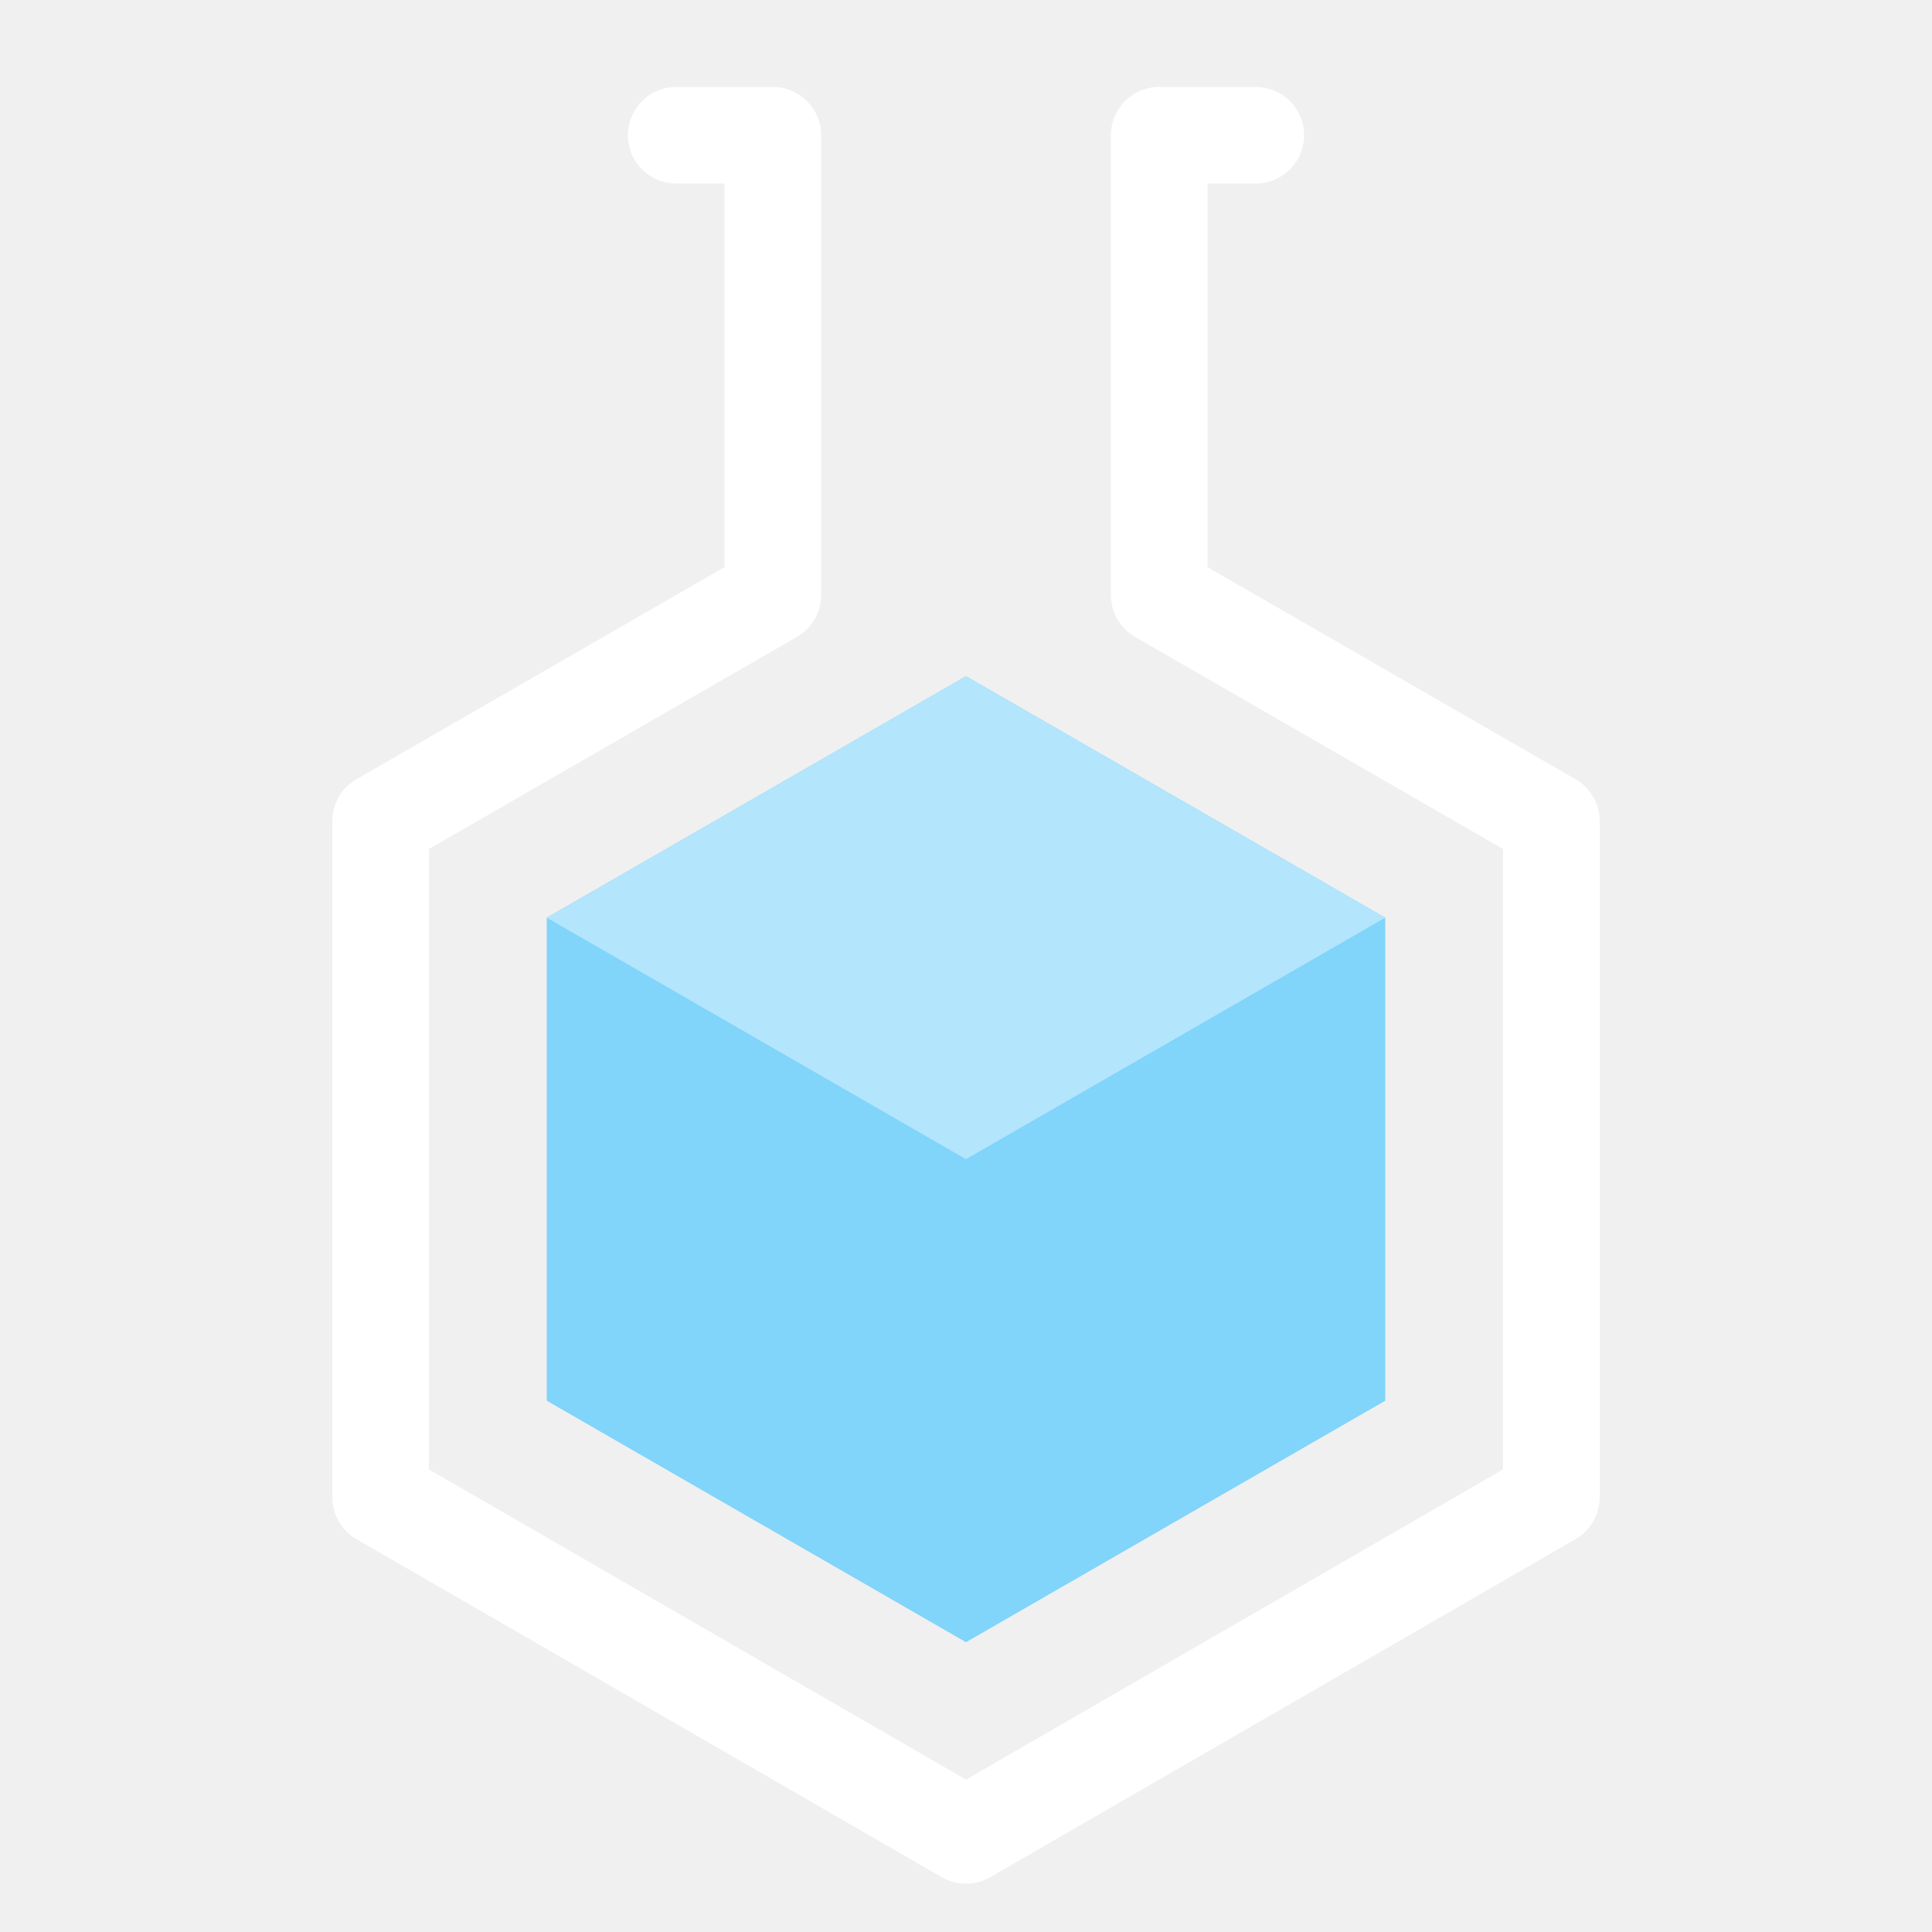
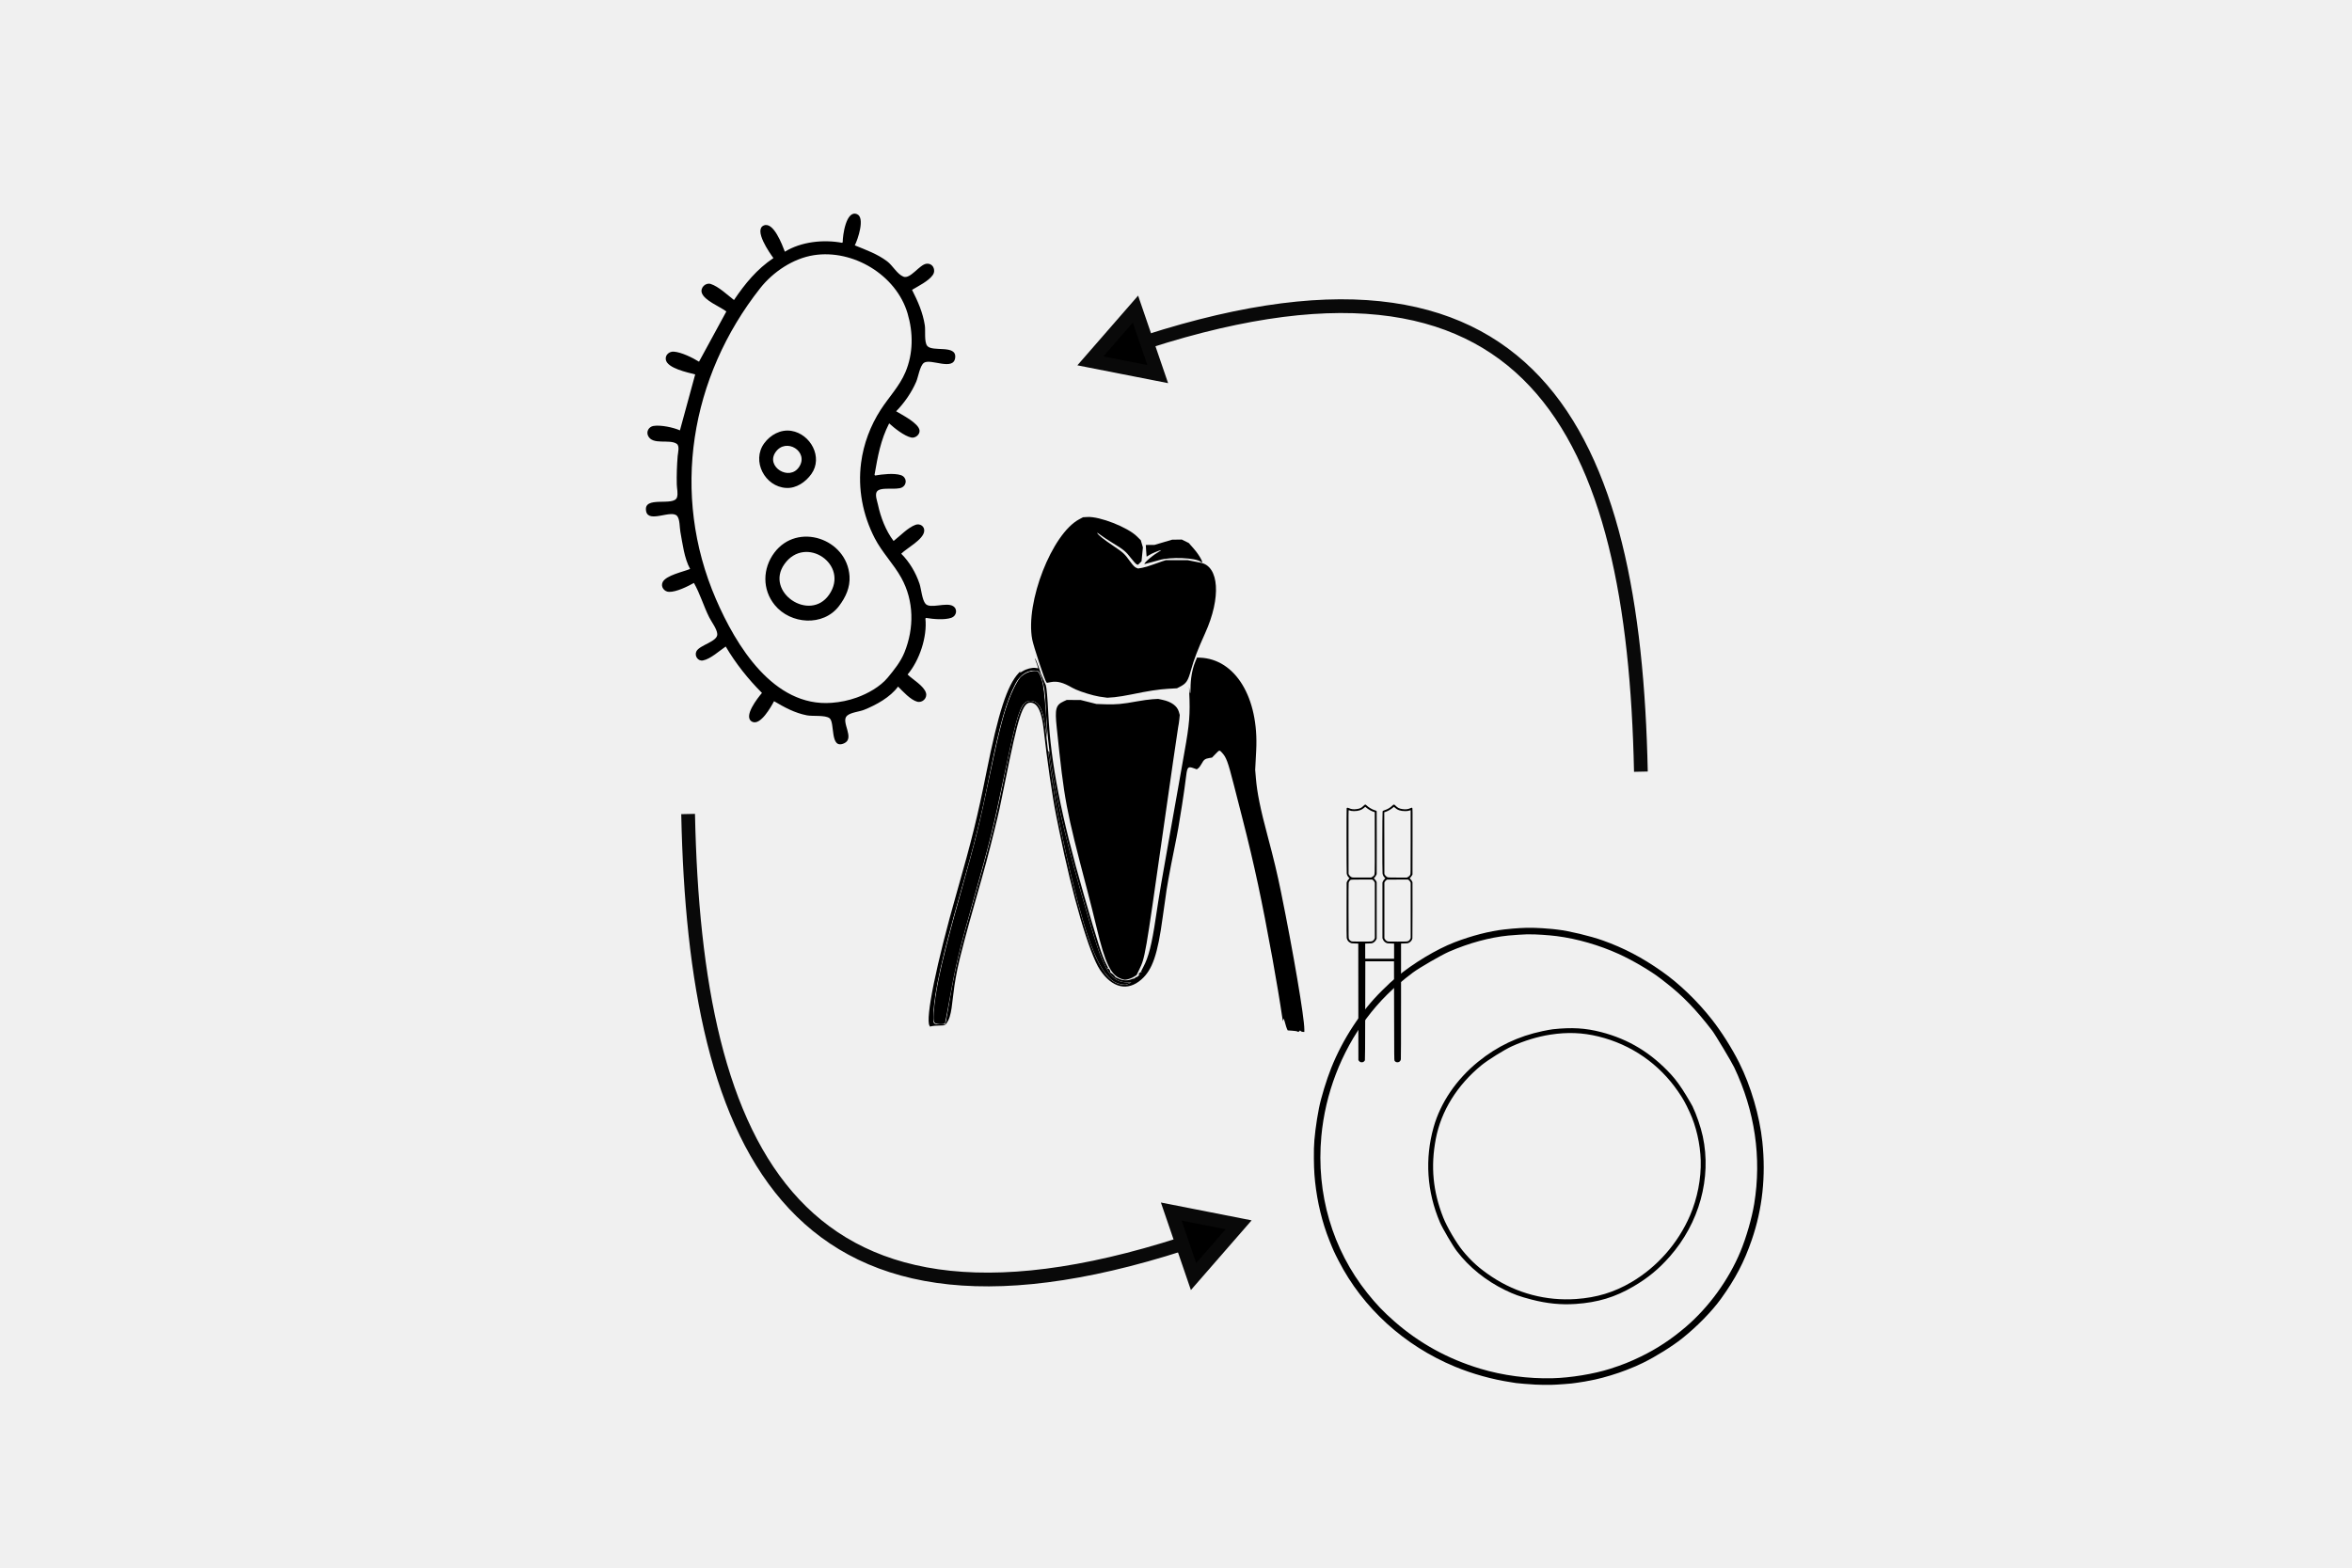
- <svg xmlns="http://www.w3.org/2000/svg" viewBox="-50 -50 100 100" style="overflow: visible">
-   <style>
-   circle {
-     animation: float 2s ease-out forwards infinite,
-     fade 2s ease-out forwards infinite;
-   }
-   circle:nth-of-type(1) {
-     animation-delay: 0.1s;
-   }
-   circle:nth-of-type(2) {
-     animation-delay: 0.4s;
-   }
-   circle:nth-of-type(3) {
-     animation-delay: 1.1s;
-   }
-   @keyframes float {
-     50% {
-       transform: translateY(0);
-     }
-     100% {
-       transform: translateY(-45px);
-     }
-   }
-   @keyframes fade {
-     75% {
-       opacity: 1;
-     }
-     100% {
-       opacity: 0;
-     }
-   }
-   </style>
-   <circle fill="#b3e5fc" cx="0" cy="0" r="3" />
-   <circle fill="#b3e5fc" cx="0" cy="0" r="3" />
-   <circle fill="#b3e5fc" cx="0" cy="0" r="3" />
-   <path fill="#81d4fa" d="       M 0.0 -15.0       L -21.7 -2.5       L -21.7 22.5       L -0.0 35.0       L 21.7 22.5       L 21.7 -2.5       z     " />
-   <path fill="#b3e5fc" d="       M 0.0 -15.0       L -21.7 -2.5       L 0 10       L 21.7 -2.5       z     " />
-   <path fill="none" stroke="#ffffff" stroke-width="5" stroke-linecap="round" stroke-linejoin="round" d="       M -15 -43       L -10 -43       L -10 -19.2       L -30.3 -7.5       L -30.3 27.5       L -0 45       L 30.3 27.5       L 30.3 -7.5       L 10 -19.2       L 10 -43       L 15 -43     " />
+ <svg xmlns="http://www.w3.org/2000/svg" xmlns:xlink="http://www.w3.org/1999/xlink" version="1.1" id="svg9" width="1500" height="1000" viewBox="0 0 1500 1000" xml:space="preserve">
+   <defs id="defs13">
+     <linearGradient id="linearGradient100793">
+       <stop style="stop-color:#000000;stop-opacity:0;" offset="1" id="stop100791" />
+       <stop style="stop-color:#000000;stop-opacity:1;" offset="1" id="stop100789" />
+     </linearGradient>
+     <linearGradient id="linearGradient98759">
+       <stop style="stop-color:#000000;stop-opacity:1;" offset="0" id="stop98755" />
+       <stop style="stop-color:#000000;stop-opacity:0;" offset="0" id="stop98757" />
+     </linearGradient>
+     <marker style="overflow:visible" id="EmptyTriangleIn" refX="0" refY="0" orient="auto-start-reverse" markerWidth="5.824" markerHeight="6.733" viewBox="0 0 5.824 6.733" preserveAspectRatio="xMidYMid">
+       <path transform="scale(0.5)" style="fill:context-fill;fill-rule:evenodd;stroke:context-stroke;stroke-width:2" d="M 5.77,0 -2.88,5 V -5 Z" id="path153" />
+     </marker>
+     <linearGradient id="linearGradient87693">
+       <stop style="stop-color:#073144;stop-opacity:1;" offset="0" id="stop87691" />
+     </linearGradient>
+     <linearGradient xlink:href="#linearGradient98759" id="linearGradient98761" x1="159.378" y1="93.015" x2="368.829" y2="93.015" gradientUnits="userSpaceOnUse" />
+     <marker style="overflow:visible" id="EmptyTriangleIn-2" refX="0" refY="0" orient="auto-start-reverse" markerWidth="5.824" markerHeight="6.733" viewBox="0 0 5.824 6.733" preserveAspectRatio="xMidYMid">
+       <path transform="scale(0.5)" style="fill:context-fill;fill-rule:evenodd;stroke:context-stroke;stroke-width:2" d="M 5.77,0 -2.88,5 V -5 Z" id="path153-4" />
+     </marker>
+     <linearGradient xlink:href="#linearGradient100793" id="linearGradient100700" gradientUnits="userSpaceOnUse" x1="159.378" y1="93.015" x2="368.829" y2="93.015" gradientTransform="rotate(180,205.1352,188.208)" />
+   </defs>
+   <g id="g15">
+     <g id="g101662" transform="matrix(1.96604,0,0,1.96604,375.1706,116.6223)" style="stroke-width:1;stroke-dasharray:none">
+       <g id="g91144" transform="matrix(0.1963657,0,0,0.1963657,255.4635,158.5474)" style="fill:#000000;fill-opacity:1;stroke-width:5.092;stroke-dasharray:none">
+         <path style="fill:#000000;fill-opacity:1;stroke-width:5.092;stroke-dasharray:none" d="m -372.05,-180.137 c 3.575,-0.819 9.984,-2.58 14.242,-3.913 18.023,-5.641 60.42,-3.966 68.457,2.705 6.971,5.785 -1.329,-10.137 -11.079,-21.253 l -8.522,-9.717 -5.799,-2.848 -5.799,-2.848 -8,0.123 -8,0.123 -14.5,4.301 -14.5,4.301 -7.208,0.058 -7.208,0.058 0.597,9.517 c 0.328,5.235 0.673,9.618 0.765,9.741 0.092,0.123 1.908,-0.959 4.035,-2.405 3.773,-2.564 17.482,-8.319 19.816,-8.319 0.644,0 -1.972,1.835 -5.814,4.077 -10.746,6.273 -26.778,21.156 -19.984,18.552 1.1,-0.422 4.925,-1.437 8.5,-2.256 z" id="path88457" />
+         <path style="fill:#000000;fill-opacity:1;stroke-width:5.092;stroke-dasharray:none" d="m -431.55,42.455 c 6.05,-0.568 18.65,-2.626 28,-4.574 27.297,-5.686 44.989,-8.404 60.543,-9.301 l 14.543,-0.839 4.306,-2.197 c 11.299,-5.764 13.866,-9.614 19.087,-28.627 4.566,-16.627 11.144,-33.737 23.141,-60.191 26.653,-58.773 23.241,-110.842 -7.633,-116.487 -1.643,-0.3 -7.037,-1.356 -11.987,-2.346 l -9,-1.8 -18,-0.039 -18,-0.039 -6,1.858 c -3.3,1.022 -10.627,3.607 -16.282,5.745 -5.655,2.138 -13.355,4.414 -17.11,5.058 l -6.827,1.171 -3.276,-1.357 c -2.169,-0.898 -5.265,-4.085 -9.16,-9.429 -10.192,-13.982 -11.485,-15.197 -28.096,-26.391 -16.588,-11.178 -24.961,-17.841 -26.844,-21.36 -0.609,-1.138 1.625,0.124 5.269,2.977 3.479,2.723 12.357,8.612 19.729,13.085 18.629,11.307 22.198,14.249 30.681,25.302 4.088,5.327 8.386,9.987 9.549,10.357 l 2.116,0.671 2.908,-2.908 2.908,-2.908 1.128,-11.448 1.128,-11.448 -1.738,-5.92 -1.738,-5.92 -6.173,-6.151 c -15.365,-15.312 -61.79,-33.531 -82.227,-32.27 l -7.055,0.435 -6.396,3.409 c -44.939,23.952 -89.118,136.989 -77.538,198.391 2.106,11.166 20.975,68.356 23.33,70.712 l 1.067,1.067 6.615,-1.248 c 10.263,-1.936 20.031,0.64 34.772,9.17 6.825,3.95 21.155,9.095 35.61,12.785 6.627,1.692 10.998,2.447 22.65,3.911 0.55,0.069 5.95,-0.339 12,-0.907 z" id="path88455" />
+         <path style="fill:#000000;fill-opacity:1;stroke-width:5.092;stroke-dasharray:none" d="m -409.198,508.428 c 2.723,-0.584 6.995,-2.358 9.493,-3.942 l 4.542,-2.88 4.018,-8.308 c 10.079,-20.839 9.976,-20.244 39.15,-225.151 13.246,-93.037 24.694,-172.082 25.439,-175.657 0.745,-3.575 1.665,-9.695 2.045,-13.6 l 0.69,-7.1 -1.571,-5.404 c -2.747,-9.448 -12.385,-16.45 -26.912,-19.551 l -7.246,-1.547 -9.5,0.569 c -5.225,0.313 -16.7,1.895 -25.5,3.516 -23.919,4.406 -34.823,5.421 -51.862,4.828 l -15.138,-0.527 -13,-3.274 -13,-3.274 -11.5,-0.061 -11.5,-0.061 -4.963,2.281 c -13.136,6.037 -14.811,12.285 -11.583,43.205 12.814,122.737 14.7,132.784 50.572,269.5 4.762,18.15 11.541,45.15 15.064,60 14.375,60.588 24.018,80.534 41.583,86.016 5.448,1.7 4.834,1.676 10.679,0.422 z" id="path88453" />
+         <path style="fill:#000000;fill-opacity:1;stroke-width:5.092;stroke-dasharray:none" d="m -151.423,558.239 c -0.865,-3.987 -3.583,-19.175 -6.04,-33.75 -17.929,-106.368 -32.558,-178.349 -52.7,-259.309 -4.9,-19.695 -9.772,-39.045 -10.827,-43 -1.055,-3.955 -5.364,-20.691 -9.577,-37.191 -9.531,-37.332 -13.105,-46.715 -20.964,-55.048 l -3.256,-3.452 h -3.05 c -4.61,0 -5.867,0.778 -9.563,5.923 l -3.396,4.727 -6.822,1.683 c -8.029,1.981 -10.86,4.286 -14.07,11.449 -2.818,6.291 -4.09,6.945 -9.386,4.826 -5.855,-2.343 -9.47,-2.069 -11.799,0.892 -2.996,3.808 -3.053,3.312 -0.954,-8.25 2.308,-12.714 1.361,-11.388 8.868,-12.414 10.442,-1.428 15.272,-5.921 16.574,-15.416 0.757,-5.523 3.923,-9.42 7.654,-9.42 6.458,0 9.807,-5.64 10.782,-18.159 0.993,-12.747 3.75,-17.875 9.583,-17.826 3.492,0.029 4.658,1.778 5.404,8.102 1.216,10.314 4.677,11.425 12.101,3.883 9.728,-9.883 15.964,-3.719 10.311,10.192 -4.368,10.75 -2.771,14.808 5.829,14.808 h 4.671 l 2.125,2.125 2.125,2.125 -0.49,6.625 c -0.27,3.644 -2.171,13.311 -4.225,21.483 l -3.735,14.858 1.203,4.295 c 0.7,2.499 2.659,5.695 4.685,7.642 6.734,6.471 7.4,9.739 4.758,23.346 -2.114,10.885 -1.36,14.689 6.045,30.5 7.961,16.999 8.332,18.405 9.498,36 1.048,15.818 2.633,23.348 6.534,31.045 1.397,2.756 3.672,9.267 5.056,14.467 1.384,5.2 3.733,12.05 5.219,15.221 l 2.702,5.766 0.043,17 0.043,17 2.848,8.5 2.848,8.5 0.66,17.5 0.66,17.5 3.8,9 c 7.649,18.115 8.023,20.213 10.587,59.5 1.156,17.715 2.538,23.816 8.069,35.623 4.761,10.163 5.887,14.708 5.915,23.877 0.013,4.169 0.884,9.909 2.153,14.193 2.623,8.85 2.2,10.307 -2.994,10.307 h -3.931 z" id="path88451" />
+         <path style="fill:#000000;fill-opacity:1;stroke-width:5.092;stroke-dasharray:none" d="m -126.25,594.289 1.2,-1.2 1.2,1.2 c 0.66,0.66 2.235,1.2 3.5,1.2 h 2.3 l -10e-4,-4.25 c -0.006,-19.833 -18.289,-127.43 -38.616,-227.25 -6.045,-29.684 -11.966,-54.479 -21.733,-91 -12.304,-46.011 -17.676,-72.432 -19.723,-97.005 l -1.125,-13.511 1.673,-32.242 c 4.519,-87.101 -34.412,-151.067 -93.169,-153.084 l -4.601,-0.158 -2.735,6.617 c -5.215,12.615 -7.946,27.984 -7.961,44.8 -0.009,10.226 -1.154,9.846 -2.117,-0.703 -0.387,-4.243 -0.409,-1.414 -0.047,6.286 1.725,36.763 0.441,52.889 -7.881,99 -2.68,14.85 -7.16,40.275 -9.956,56.5 -2.796,16.225 -9.549,54.25 -15.007,84.5 -11.329,62.787 -17.34,98.429 -22.516,133.5 -6.396,43.344 -11.809,64.652 -20.532,80.827 -4.329,8.027 -4.545,8.633 -2.701,7.572 0.726,-0.418 0.901,-0.338 0.417,0.191 -0.458,0.501 -0.974,0.685 -1.145,0.41 -0.451,-0.723 -4.522,3.128 -4.522,4.277 0,0.532 0.787,0.367 1.75,-0.367 0.963,-0.734 0.481,0.056 -1.07,1.755 -1.551,1.699 -3.576,3.032 -4.5,2.962 -0.924,-0.07 -1.6,0.339 -1.502,0.908 0.098,0.57 -0.577,1.088 -1.5,1.151 -0.923,0.064 -3.704,0.88 -6.179,1.814 -5.752,2.171 -14.049,1.535 -20.072,-1.538 -2.435,-1.242 -4.54,-2.192 -4.678,-2.111 -0.138,0.081 -0.274,-0.055 -0.303,-0.303 -0.128,-1.089 -6.325,-7.049 -7.331,-7.049 -0.613,0 -1.117,-0.675 -1.12,-1.5 -0.009,-2.24 -2.467,-6.136 -3.478,-5.512 -0.484,0.299 -1.206,0.018 -1.604,-0.626 -0.452,-0.731 -0.29,-0.903 0.431,-0.457 1.747,1.08 1.453,0.215 -2.252,-6.62 -6.463,-11.923 -14.272,-36.173 -36.962,-114.784 -37.68,-130.548 -54.402,-215.961 -58.633,-299.5 -1.288,-25.433 -2.699,-41.97 -3.925,-46 l -10.242,-23.935 -1.651,-0.327 -2.106,-0.782 1.904,2.031 c 4.421,4.718 8.781,24.194 9.913,31.635 0.534,3.507 1.257,13.127 1.607,21.377 4.39,103.379 22.182,190.434 75.581,369.814 21.979,73.831 32.96,90.326 60.564,90.972 l 5.6,0.131 -4.372,1.877 -4.372,1.877 -5.585,-0.387 c -32.449,-2.248 -56.398,-54.876 -88.865,-195.283 -7.554,-32.669 -8.976,-39.178 -13.49,-61.759 -7.212,-36.079 -12.784,-68.952 -17.501,-103.241 -4.068,-29.576 -4.739,-34.961 -7.044,-56.52 -3.907,-36.546 -11.483,-51.98 -25.516,-51.98 -15.577,0 -22.424,20.453 -45.358,135.5 -12.424,62.321 -24.559,111.016 -47.6,191 -23.713,82.317 -32.053,117.295 -41.61,174.5 -2.159,12.925 -4.416,25.893 -5.014,28.818 l -1.651,4.856 -8.602,-0.243 c -11.409,-0.322 -10.889,-0.045 -10.31,-17.431 1.179,-35.39 14.722,-95.972 45.158,-202 23.345,-81.327 33.182,-121.299 48.109,-195.5 16.394,-81.491 27.085,-118.979 42.172,-147.881 8.027,-15.377 21.571,-23.649 34.691,-21.187 l 3.61,0.677 1.949,3.196 c 1.072,1.758 1.95,2.663 1.952,2.011 0.007,-2.245 -8.216,-24.818 -9.555,-26.23 -0.738,-0.778 -0.272,1.247 1.036,4.5 1.308,3.253 2.7,7.213 3.092,8.799 l 0.714,2.885 -4.392,-0.652 c -5.642,-0.838 -14.866,1.507 -21.142,5.373 -4.831,2.976 -5.742,2.98 -3.5,0.012 0.688,-0.91 -0.684,0.405 -3.049,2.921 -19.051,20.278 -33.693,65.394 -53.591,165.126 -14.283,71.589 -24.023,111.071 -48.59,196.95 -33.8,118.156 -52.423,209.341 -45.111,220.887 l 0.878,1.387 2.856,-0.813 c 1.571,-0.447 7.021,-0.871 12.112,-0.942 10.515,-0.146 10.535,-0.158 13.161,-7.557 l -2.568,5.561 0.264,-0.339 c -0.261,0.335 3.911,-3.278 6.717,-12.727 5.255,-17.692 3.729,-35.298 12.7,-78.956 3.957,-19.257 15.16,-61.662 29.987,-113.5 15.504,-54.205 20.908,-74.309 31.32,-116.511 7.703,-31.222 8.61,-35.357 17.659,-80.489 21.277,-106.118 28.597,-128.979 41.304,-128.996 11.756,-0.016 18.873,14.275 22.158,44.496 5.277,48.543 14.356,111.199 20.576,142 0.555,2.75 2.781,13.775 4.946,24.5 21.796,107.974 49.918,204.088 67.4,230.363 20.032,30.105 45.654,36.111 68.443,16.041 18.229,-16.054 26.927,-41.411 35.129,-102.404 1.146,-8.525 2.497,-17.975 3.002,-21 0.505,-3.025 1.21,-7.975 1.568,-11 1.814,-15.342 6.608,-42.012 14.827,-82.5 5.638,-27.77 7.43,-37.895 12.657,-71.5 2.897,-18.625 4.62,-30.838 6.849,-48.559 1.755,-13.951 3.099,-15.36 11.754,-12.318 l 5.73,2.014 2.58,-1.893 c 1.419,-1.041 3.945,-4.496 5.614,-7.677 3.297,-6.285 5.576,-7.943 12.467,-9.069 l 4.5,-0.735 5.671,-5.881 c 6.626,-6.873 6.532,-6.849 10.476,-2.631 7.429,7.945 9.999,14.849 19.821,53.251 4.22,16.5 10.838,42.374 14.707,57.499 19.268,75.33 31.643,133.201 49.29,230.5 5.734,31.615 13.268,76.757 15.521,93 0.992,7.15 1.851,11.223 1.909,9.05 0.142,-5.301 1.521,-3.599 3.527,4.352 0.888,3.521 2.174,7.571 2.856,9 l 1.241,2.598 7.705,0.547 c 4.238,0.301 8.021,0.864 8.407,1.25 1,1 1.797,0.875 3.169,-0.497 z" id="path88449" />
+         <path style="fill:#000000;fill-opacity:1;stroke-width:5.092;stroke-dasharray:none" d="m -728.486,580.454 c -2.407,-2.407 -2.534,-7.805 -0.634,-27.038 3.681,-37.258 15.666,-88.489 44.996,-192.344 23.342,-82.65 30.692,-112.573 47.109,-191.776 16.485,-79.531 25.598,-112.729 38.348,-139.69 3.683,-7.789 8.684,-16.425 11.113,-19.191 5.622,-6.404 15.419,-11.028 23.395,-11.045 5.807,-0.012 6.209,0.224 8.702,5.112 6.228,12.207 8.664,31.686 12.161,97.211 0.582,10.907 0.483,10.474 -2.578,-11.317 -4.219,-30.032 -11.307,-42.104 -24.72,-42.104 -15.726,0 -21.41,16.269 -44.068,126.15 -16.659,80.785 -23.888,110.001 -50.06,202.314 -23.445,82.694 -29.728,108.941 -40.113,167.555 -3.491,19.707 -6.676,36.36 -7.076,37.008 -1.268,2.052 -14.345,1.385 -16.575,-0.845 z" id="path90783" />
+         <path style="fill:#000000;fill-opacity:1;stroke-width:5.092;stroke-dasharray:none" d="m -416.261,517.254 c -8.193,-0.615 -14.061,-2.848 -20.074,-7.639 -2.889,-2.302 -8.087,-7.786 -10.736,-11.327 -16.534,-22.101 -32.148,-64.729 -50.408,-137.622 -20.09,-80.196 -32.08,-142.108 -42.506,-219.481 -0.627,-4.65 -1.139,-8.669 -1.139,-8.93 0,-0.31 0.325,-0.475 0.935,-0.475 0.886,0 0.946,0.088 1.15,1.69 0.838,6.597 3.945,27.687 5.155,34.997 9.83,59.349 26.648,127.814 56.204,228.807 15.377,52.544 21.499,70.748 29.072,86.452 4.732,9.811 8.725,15.8 13.71,20.56 3.325,3.175 4.967,4.321 8.763,6.114 4.796,2.265 8.452,3.014 17.678,3.624 l 3.461,0.229 -2.978,1.255 c -4.966,2.093 -4.627,2.021 -8.288,1.747 z" id="path90785" />
+         <path style="fill:#000000;fill-opacity:1;stroke-width:5.092;stroke-dasharray:none" d="m -723.85,581.812 c -3.207,-0.625 -4.536,-1.337 -5.318,-2.85 -2.654,-5.132 0.574,-36.328 7.151,-69.116 6.685,-33.328 16.195,-70.35 38.901,-151.449 23.325,-83.307 28.849,-105.816 45.961,-187.277 16.296,-77.578 23.708,-105.826 34.678,-132.172 4.754,-11.417 11.164,-23.458 14.943,-28.069 3.08,-3.759 8.577,-7.411 14.325,-9.516 4.066,-1.489 11.756,-2.111 14.101,-1.139 2.699,1.118 6.653,10.716 8.627,20.938 2.484,12.869 5.609,48.738 6.601,75.776 l 0.234,6.372 -1.568,-10.24 c -1.948,-12.723 -3.445,-19.941 -5.289,-25.501 -3.211,-9.685 -7.352,-15.501 -12.824,-18.012 -2.47,-1.133 -3.373,-1.298 -7.15,-1.306 -5.395,-0.011 -7.569,0.933 -11.075,4.806 -8.444,9.331 -14.907,32.68 -32.618,117.836 -18.1,87.029 -23.396,108.505 -50.507,204.799 -24.301,86.312 -28.773,104.933 -40.06,166.797 -2.74,15.019 -5.499,29.843 -6.13,32.944 -0.632,3.101 -1.148,5.702 -1.148,5.781 0,0.079 -0.768,0.357 -1.707,0.618 -2.006,0.557 -7.218,0.547 -10.126,-0.02 z" id="path90856" />
+       </g>
+       <path style="fill:#000000;fill-opacity:1;stroke:none;stroke-width:1.03;stroke-dasharray:none" d="M 74.497,9.537 C 68.944,13.286 65.053,18.038 61.327,23.556 c -2.202,-1.706 -5.105,-4.493 -7.763,-5.361 -1.708,-0.558 -3.554,1.237 -2.988,2.966 0.851,2.597 6.103,4.6 8.201,6.218 l -9.134,16.781 c -2.183,-1.345 -5.814,-3.148 -8.392,-3.357 -1.488,-0.121 -2.935,1.044 -2.707,2.623 0.427,2.949 7.419,4.35 9.824,4.982 l -5.098,18.693 c -2.204,-0.979 -6.419,-1.869 -8.828,-1.478 -1.513,0.246 -2.48,1.801 -1.843,3.235 1.476,3.321 7.103,1.053 9.581,2.725 1.085,0.732 0.417,3.031 0.331,4.105 -0.252,3.15 -0.365,6.3 -0.295,9.46 0.029,1.343 0.484,3.032 0.069,4.336 -1.022,3.206 -11.415,-0.78 -10.302,4.669 0.823,4.029 8.393,-0.652 10.33,1.536 0.958,1.081 0.839,3.871 1.096,5.26 0.741,4.01 1.287,8.845 3.259,12.46 -2.254,0.942 -8.064,2.112 -9.176,4.41 -0.742,1.535 0.53,3.205 2.146,3.244 2.462,0.059 6.178,-1.8 8.305,-2.981 2.05,3.594 3.239,7.75 5.098,11.47 0.772,1.545 2.61,3.893 2.706,5.618 0.142,2.56 -5.968,3.628 -6.991,5.797 -0.702,1.488 0.54,3.329 2.206,3.011 2.518,-0.481 5.493,-3.231 7.602,-4.655 3.313,5.628 7.495,10.894 12.108,15.506 -1.357,1.598 -6.469,8.001 -3.27,9.624 2.75,1.396 6.286,-4.952 7.306,-6.863 3.531,2.079 6.913,3.938 10.991,4.727 1.916,0.37 6.058,-0.156 7.541,0.956 1.901,1.426 0.003,10.616 4.894,8.379 3.738,-1.71 -1.306,-7.223 0.974,-9.221 1.269,-1.112 4.084,-1.321 5.673,-1.957 4.009,-1.606 8.757,-4.196 11.349,-7.769 1.622,1.612 4.144,4.442 6.395,5.051 1.718,0.464 3.446,-1.179 2.933,-2.933 -0.696,-2.383 -4.435,-4.448 -6.141,-6.154 3.976,-4.683 6.602,-12.583 5.948,-18.693 l 0.212,-0.212 c 2.394,0.415 6.128,0.753 8.458,-0.037 1.721,-0.584 2.216,-2.878 0.579,-3.901 -2.258,-1.413 -7.607,1.023 -9.195,-0.758 -1.179,-1.323 -1.436,-4.984 -2.02,-6.72 -1.25,-3.715 -3.334,-7.259 -6.107,-10.036 1.887,-1.884 7.355,-4.689 7.672,-7.503 0.187,-1.664 -1.417,-2.688 -2.899,-2.149 -2.567,0.934 -5.167,3.733 -7.322,5.404 -2.624,-3.441 -4.343,-7.976 -5.237,-12.181 -0.237,-1.115 -0.987,-3.07 -0.443,-4.159 1.008,-2.016 6.666,-0.47 8.561,-1.596 1.742,-1.035 1.482,-3.415 -0.427,-4.054 -2.291,-0.768 -6.258,-0.297 -8.614,0.111 l -0.212,-0.212 c 1.083,-6.18 1.992,-11.521 4.886,-17.206 1.72,1.577 5.101,4.27 7.415,4.738 1.311,0.265 2.854,-0.961 2.743,-2.336 -0.196,-2.42 -5.916,-5.285 -7.822,-6.438 2.724,-2.769 5.156,-6.299 6.702,-9.867 0.663,-1.531 1.236,-5.396 2.583,-6.332 2.24,-1.558 9.924,2.874 10.44,-1.719 0.504,-4.485 -7.605,-1.782 -9.342,-3.937 -1.07,-1.327 -0.535,-5.125 -0.8,-6.847 -0.661,-4.288 -2.324,-8.044 -4.273,-11.871 2.1,-1.27 5.526,-2.929 6.933,-4.962 1.154,-1.666 0.012,-4.047 -2.151,-3.754 -2.349,0.318 -5.335,5.22 -7.66,4.308 -2.069,-0.812 -3.628,-3.77 -5.435,-5.123 -3.35,-2.508 -6.988,-3.765 -10.805,-5.338 0.99,-1.916 3.512,-9.29 0.731,-10.422 -3.655,-1.487 -4.801,7.241 -4.767,9.36 l -0.212,0.212 c -6.208,-1.166 -13.656,-0.395 -19.117,2.974 -0.867,-2.245 -3.801,-10.197 -7.073,-8.753 -3.356,1.481 1.874,9.027 3.249,10.878 M 70.097,19.581 C 74.386,14.144 81.096,9.653 87.983,8.579 101.108,6.533 115.511,15.185 119.31,28.023 c 1.913,6.465 1.926,13.385 -0.727,19.652 -1.995,4.711 -5.526,8.312 -8.26,12.557 -3.435,5.334 -5.712,11.38 -6.537,17.678 -1.139,8.701 0.544,17.452 4.558,25.228 2.456,4.759 6.282,8.564 8.867,13.224 4.276,7.709 4.334,16.816 1.07,24.899 -1.276,3.159 -3.438,5.836 -5.586,8.433 -2.513,3.039 -6.665,5.355 -10.326,6.668 -2.76,0.99 -5.497,1.55 -8.422,1.774 -19.474,1.491 -31.98,-19.21 -38.653,-34.66 C 40.121,88.345 46.684,49.262 70.097,19.581 m 1.307,51.863 c -4.26,5.853 0.2,14.514 7.391,14.899 3.377,0.181 6.481,-1.996 8.377,-4.653 3.984,-5.581 -0.263,-13.38 -6.682,-14.419 -3.57,-0.578 -7.019,1.334 -9.086,4.173 m 3.8,2.95 c 3.511,-5.055 11.236,-0.179 7.886,4.913 -3.241,4.926 -11.259,-0.057 -7.886,-4.913 m -0.404,33.583 c -3.943,5.265 -4.088,12.314 0.158,17.503 5.247,6.414 16.178,7.276 21.467,0.298 2.203,-2.906 3.746,-6.236 3.495,-9.972 -0.842,-12.523 -17.391,-18.149 -25.119,-7.829 m 3.377,3.802 c 7.058,-9.913 21.872,0.227 14.913,10.24 -6.466,9.305 -21.552,-0.916 -14.913,-10.24 z" id="path82536" transform="matrix(0.9710964,0,0,0.9710964,-12.28377,15.14906)" />
+       <g id="g91161" transform="matrix(3.453978,0,0,3.453978,-331.3968,-310.5108)" style="fill:#000000;fill-opacity:1;stroke-width:0.29;stroke-dasharray:none">
+         <path style="fill:#000000;fill-opacity:1;stroke-width:0.29;stroke-dasharray:none" d="m 789.29,-542.286 c -0.029,0.172 -0.164,0.339 -0.341,0.423 -0.094,0.045 -0.123,0.049 -0.413,0.057 l -0.312,0.009 v 5.393 c 0,3.429 -0.006,5.426 -0.018,5.486 -0.033,0.173 -0.152,0.274 -0.326,0.274 -0.11,0 -0.218,-0.06 -0.267,-0.149 -0.03,-0.056 -0.033,-0.295 -0.041,-4.697 l -0.009,-4.638 h -1.347 -1.347 l -0.009,4.629 c -0.007,3.432 -0.014,4.641 -0.03,4.674 -0.023,0.051 -0.104,0.13 -0.163,0.161 -0.022,0.011 -0.083,0.02 -0.136,0.02 -0.113,-7e-5 -0.186,-0.038 -0.261,-0.137 l -0.052,-0.068 -0.005,-5.473 -0.005,-5.473 -0.314,-0.009 c -0.302,-0.008 -0.318,-0.011 -0.429,-0.063 -0.189,-0.089 -0.296,-0.23 -0.342,-0.449 -0.013,-0.061 -0.017,-0.929 -0.014,-2.649 l 0.005,-2.559 0.042,-0.104 c 0.025,-0.062 0.079,-0.143 0.136,-0.203 l 0.095,-0.1 -0.077,-0.076 c -0.091,-0.089 -0.161,-0.224 -0.186,-0.358 -0.02,-0.105 -0.027,-6.087 -0.007,-6.138 0.025,-0.065 0.073,-0.068 0.208,-0.011 0.258,0.11 0.446,0.131 0.759,0.083 0.281,-0.042 0.422,-0.111 0.607,-0.295 0.156,-0.156 0.186,-0.162 0.287,-0.057 0.17,0.176 0.526,0.39 0.759,0.458 0.174,0.051 0.187,0.058 0.199,0.123 0.006,0.033 0.008,1.37 0.005,2.971 l -0.005,2.911 -0.057,0.118 c -0.031,0.065 -0.091,0.152 -0.134,0.194 l -0.077,0.077 0.093,0.099 c 0.051,0.054 0.112,0.138 0.134,0.185 l 0.04,0.087 v 2.649 2.649 l -0.049,0.1 c -0.064,0.129 -0.176,0.241 -0.302,0.301 -0.094,0.045 -0.123,0.049 -0.413,0.057 l -0.312,0.009 v 0.712 0.712 h 1.356 1.356 v -0.712 -0.712 l -0.312,-0.008 c -0.294,-0.008 -0.318,-0.011 -0.425,-0.059 -0.141,-0.064 -0.256,-0.184 -0.314,-0.327 l -0.043,-0.108 v -2.613 -2.613 l 0.042,-0.104 c 0.025,-0.062 0.079,-0.143 0.136,-0.203 l 0.095,-0.1 -0.077,-0.075 c -0.097,-0.095 -0.161,-0.225 -0.185,-0.376 -0.03,-0.184 -0.026,-5.781 0.004,-5.841 0.017,-0.035 0.061,-0.058 0.185,-0.101 0.311,-0.106 0.508,-0.221 0.709,-0.414 0.159,-0.153 0.185,-0.153 0.322,-0.01 0.182,0.191 0.355,0.278 0.632,0.319 0.319,0.047 0.523,0.024 0.77,-0.087 0.122,-0.054 0.126,-0.055 0.162,-0.023 0.036,0.033 0.036,0.052 0.031,3.144 l -0.005,3.112 -0.054,0.098 c -0.03,0.054 -0.09,0.134 -0.134,0.178 l -0.08,0.08 0.084,0.083 c 0.046,0.046 0.106,0.128 0.134,0.184 l 0.05,0.101 0.003,2.595 c 0.002,1.427 -0.004,2.634 -0.012,2.681 z m -0.213,-5.323 c -0.03,-0.058 -0.08,-0.117 -0.123,-0.148 l -0.073,-0.051 -0.966,3.7e-4 c -0.531,2.3e-4 -0.979,0.001 -0.994,0.002 -0.045,0.002 -0.177,0.125 -0.221,0.206 l -0.04,0.075 v 2.613 2.613 l 0.041,0.076 c 0.053,0.099 0.121,0.163 0.218,0.206 0.074,0.033 0.132,0.035 0.973,0.035 0.967,0 0.952,0.002 1.085,-0.1 0.032,-0.024 0.079,-0.087 0.105,-0.139 l 0.047,-0.095 v -2.598 -2.598 z m -0.099,-6.674 c -0.121,0.036 -0.188,0.045 -0.357,0.045 -0.445,3e-4 -0.728,-0.095 -0.984,-0.33 l -0.08,-0.073 -0.154,0.124 c -0.168,0.135 -0.439,0.285 -0.632,0.348 l -0.122,0.041 0.005,2.895 0.005,2.895 0.039,0.073 c 0.051,0.096 0.181,0.214 0.27,0.245 0.057,0.02 0.246,0.025 0.939,0.025 h 0.868 l 0.085,-0.043 c 0.102,-0.052 0.182,-0.131 0.23,-0.228 0.035,-0.071 0.036,-0.117 0.037,-3.066 l 5e-4,-2.994 -0.149,0.045 z m -3.265,6.674 c -0.03,-0.058 -0.08,-0.117 -0.124,-0.148 l -0.073,-0.052 h -0.986 c -0.665,0 -0.998,0.006 -1.022,0.019 -0.08,0.043 -0.182,0.184 -0.202,0.279 -0.013,0.065 -0.018,0.883 -0.015,2.652 0.005,2.471 0.006,2.561 0.039,2.628 0.045,0.091 0.129,0.173 0.218,0.214 0.067,0.03 0.14,0.033 0.973,0.034 0.977,4.6e-4 0.958,0.003 1.094,-0.102 0.034,-0.026 0.081,-0.089 0.105,-0.14 l 0.043,-0.092 1.5e-4,-2.597 1.5e-4,-2.597 -0.051,-0.097 z m -0.058,-6.561 c -0.231,-0.072 -0.503,-0.229 -0.727,-0.419 l -0.067,-0.057 -0.107,0.099 c -0.226,0.209 -0.538,0.311 -0.952,0.309 -0.205,-10e-4 -0.308,-0.02 -0.491,-0.09 -0.022,-0.008 -0.025,0.428 -0.021,2.989 l 0.005,2.999 0.04,0.075 c 0.051,0.095 0.134,0.178 0.229,0.229 0.074,0.04 0.081,0.04 0.961,0.04 h 0.886 l 0.097,-0.054 c 0.053,-0.029 0.12,-0.082 0.149,-0.117 0.111,-0.134 0.104,0.058 0.101,-3.091 l -0.003,-2.882 z" id="path85086" transform="translate(-615.9447,703.1553)" />
+         <g id="g85114" transform="rotate(-120.4074,-347.0778,-233.3038)" style="fill:#000000;fill-opacity:1;stroke-width:0.29;stroke-dasharray:none">
+           <g id="g85128" transform="matrix(0.7982214,0,0,0.7982214,-199.6557,7.918044)" style="fill:#000000;fill-opacity:1;stroke-width:0.363;stroke-dasharray:none">
+             <path style="fill:#000000;fill-opacity:1;stroke-width:0.363;stroke-dasharray:none" d="m -972.675,35.908 c -3.053,-0.203 -6.586,-1.09 -9.377,-2.353 -3.708,-1.678 -6.838,-4 -9.347,-6.934 -1.797,-2.101 -2.947,-3.943 -4.122,-6.598 -0.749,-1.694 -1.399,-4.081 -1.721,-6.318 -0.211,-1.465 -0.274,-3.802 -0.148,-5.419 0.062,-0.791 0.089,-1.014 0.263,-2.134 0.172,-1.107 0.56,-2.726 0.896,-3.734 0.259,-0.777 0.579,-1.644 0.722,-1.958 0.081,-0.176 0.146,-0.333 0.146,-0.349 0,-0.085 0.926,-1.976 1.218,-2.485 0.323,-0.564 0.664,-1.125 0.962,-1.581 0.308,-0.471 1.238,-1.799 1.298,-1.853 0.017,-0.015 0.194,-0.23 0.394,-0.477 1.388,-1.719 3.136,-3.41 4.916,-4.755 5.145,-3.888 11.44,-5.849 17.649,-5.498 1.186,0.067 1.4,0.09 2.652,0.28 2.24,0.34 4.546,1.034 6.791,2.043 1.015,0.456 2.016,0.998 3.444,1.864 0.955,0.579 2.517,1.779 3.804,2.922 0.934,0.829 2.422,2.447 3.334,3.621 2.262,2.914 3.99,6.407 4.836,9.772 0.306,1.218 0.355,1.444 0.5,2.302 0.414,2.463 0.449,5.693 0.084,7.918 -0.35,2.135 -0.95,4.239 -1.666,5.84 -0.544,1.216 -1.068,2.242 -1.448,2.837 -0.107,0.167 -0.194,0.313 -0.194,0.326 0,0.04 -0.938,1.425 -1.19,1.757 -0.133,0.175 -0.291,0.385 -0.352,0.465 -0.806,1.076 -2.605,2.946 -3.793,3.943 -2.011,1.687 -4.067,2.969 -6.654,4.148 -2.313,1.054 -5.145,1.848 -7.912,2.219 -1.811,0.243 -4.101,0.315 -5.986,0.19 z m 4.914,-0.829 c 3.053,-0.38 5.245,-0.909 7.519,-1.814 0.312,-0.124 0.684,-0.272 0.827,-0.329 1.327,-0.528 3.529,-1.756 4.963,-2.768 2.072,-1.461 4.028,-3.319 5.505,-5.226 0.581,-0.751 1.483,-2.081 1.793,-2.644 0.085,-0.154 0.174,-0.306 0.198,-0.337 0.059,-0.075 0.731,-1.417 0.957,-1.909 0.927,-2.023 1.578,-4.42 1.889,-6.963 0.12,-0.983 0.138,-3.998 0.03,-4.942 -0.326,-2.83 -0.896,-5.067 -1.898,-7.452 -1.917,-4.563 -5.182,-8.64 -9.26,-11.565 -5.518,-3.958 -12.125,-5.615 -18.644,-4.676 -1.684,0.243 -2.875,0.524 -4.491,1.06 -3.697,1.226 -6.983,3.179 -9.911,5.889 -2.026,1.875 -3.89,4.264 -5.277,6.764 -1.03,1.856 -2.036,4.463 -2.474,6.414 -0.33,1.471 -0.479,2.441 -0.591,3.868 -0.164,2.091 -0.056,4.13 0.337,6.319 0.627,3.498 2.221,7.141 4.375,10.001 1.078,1.431 2.739,3.182 4.044,4.264 4.238,3.512 9.383,5.598 15.028,6.093 0.731,0.064 4.471,0.031 5.082,-0.045 z" id="path85118" />
+             <path style="fill:#000000;fill-opacity:1;stroke-width:0.363;stroke-dasharray:none" d="m -974.275,28.58 c -1.076,-0.086 -2.634,-0.402 -3.678,-0.747 -4.765,-1.573 -8.606,-5.521 -10.249,-10.533 -0.612,-1.866 -0.868,-3.481 -0.866,-5.447 0,-2.507 0.5,-4.569 1.666,-6.907 0.774,-1.553 1.747,-2.887 3.073,-4.215 1.014,-1.015 1.541,-1.454 2.557,-2.13 2.083,-1.385 4.436,-2.273 6.795,-2.566 0.785,-0.097 3.167,-0.097 3.931,6.925e-4 3.904,0.5 7.361,2.233 10.054,5.04 2.073,2.162 3.481,5.134 3.981,8.404 0.437,2.855 0.197,5.594 -0.731,8.367 -0.153,0.456 -0.343,0.974 -0.423,1.151 -0.918,2.038 -1.813,3.376 -3.166,4.732 -2.374,2.379 -5.104,3.847 -8.516,4.577 -0.771,0.165 -1.803,0.264 -2.912,0.278 -0.68,0.009 -1.362,0.006 -1.516,-0.006 z m 2.33,-0.584 c 3.947,-0.275 7.571,-1.96 10.333,-4.806 1.347,-1.388 2.304,-2.884 3.051,-4.772 0.553,-1.396 0.941,-3.012 1.108,-4.606 0.1,-0.956 0.039,-3.228 -0.112,-4.2 -0.569,-3.653 -2.243,-6.828 -4.763,-9.031 -2.489,-2.176 -5.162,-3.42 -8.437,-3.925 -1.18,-0.182 -3.318,-0.183 -4.492,-0.002 -1.592,0.245 -2.837,0.644 -4.408,1.414 -3.167,1.55 -5.7,4.069 -7.267,7.226 -1.082,2.179 -1.579,4.255 -1.577,6.587 0,3.538 1.165,7.067 3.275,9.94 1.303,1.773 3.073,3.334 4.951,4.365 1.709,0.938 3.732,1.576 5.559,1.753 1.261,0.122 1.709,0.131 2.78,0.057 z" id="path85116" />
+           </g>
+         </g>
+       </g>
+       <path style="fill:url(#linearGradient98761);fill-opacity:1;stroke:#090909;stroke-width:4.591;stroke-dasharray:none;stroke-dashoffset:0;stroke-opacity:1;marker-end:url(#EmptyTriangleIn)" d="M 364.268,181.133 C 361.948,69.003 329.239,-7.11 192.902,39.595" id="path93011" transform="matrix(0.9710964,0,0,0.9710964,-12.28377,15.14906)" />
+       <path style="fill:url(#linearGradient100700);fill-opacity:1;stroke:#090909;stroke-width:4.591;stroke-dasharray:none;stroke-dashoffset:0;stroke-opacity:1;marker-end:url(#EmptyTriangleIn-2)" d="m 46.002,195.283 c 2.321,112.129 35.03,188.243 171.366,141.538" id="path93011-5" transform="matrix(0.9710964,0,0,0.9710964,-12.28377,15.14906)" />
+       <path d="M 0,0" id="path88530" class="UnoptimicedTransforms" style="fill:#2f3a76;fill-opacity:1;stroke-width:1;stroke-dasharray:none" />
+     </g>
+     <g id="g87703" transform="matrix(0.8666602,0,0,0.8666602,16.33506,24.53991)">
+       <g id="g85084" transform="translate(-615.9447,703.1553)" />
+       <g id="g91333" transform="matrix(1.120504,0,0,1.120504,-33.02197,-10.83568)" />
+     </g>
+     <path d="" id="path88534" class="UnoptimicedTransforms" />
+   </g>
</svg>
